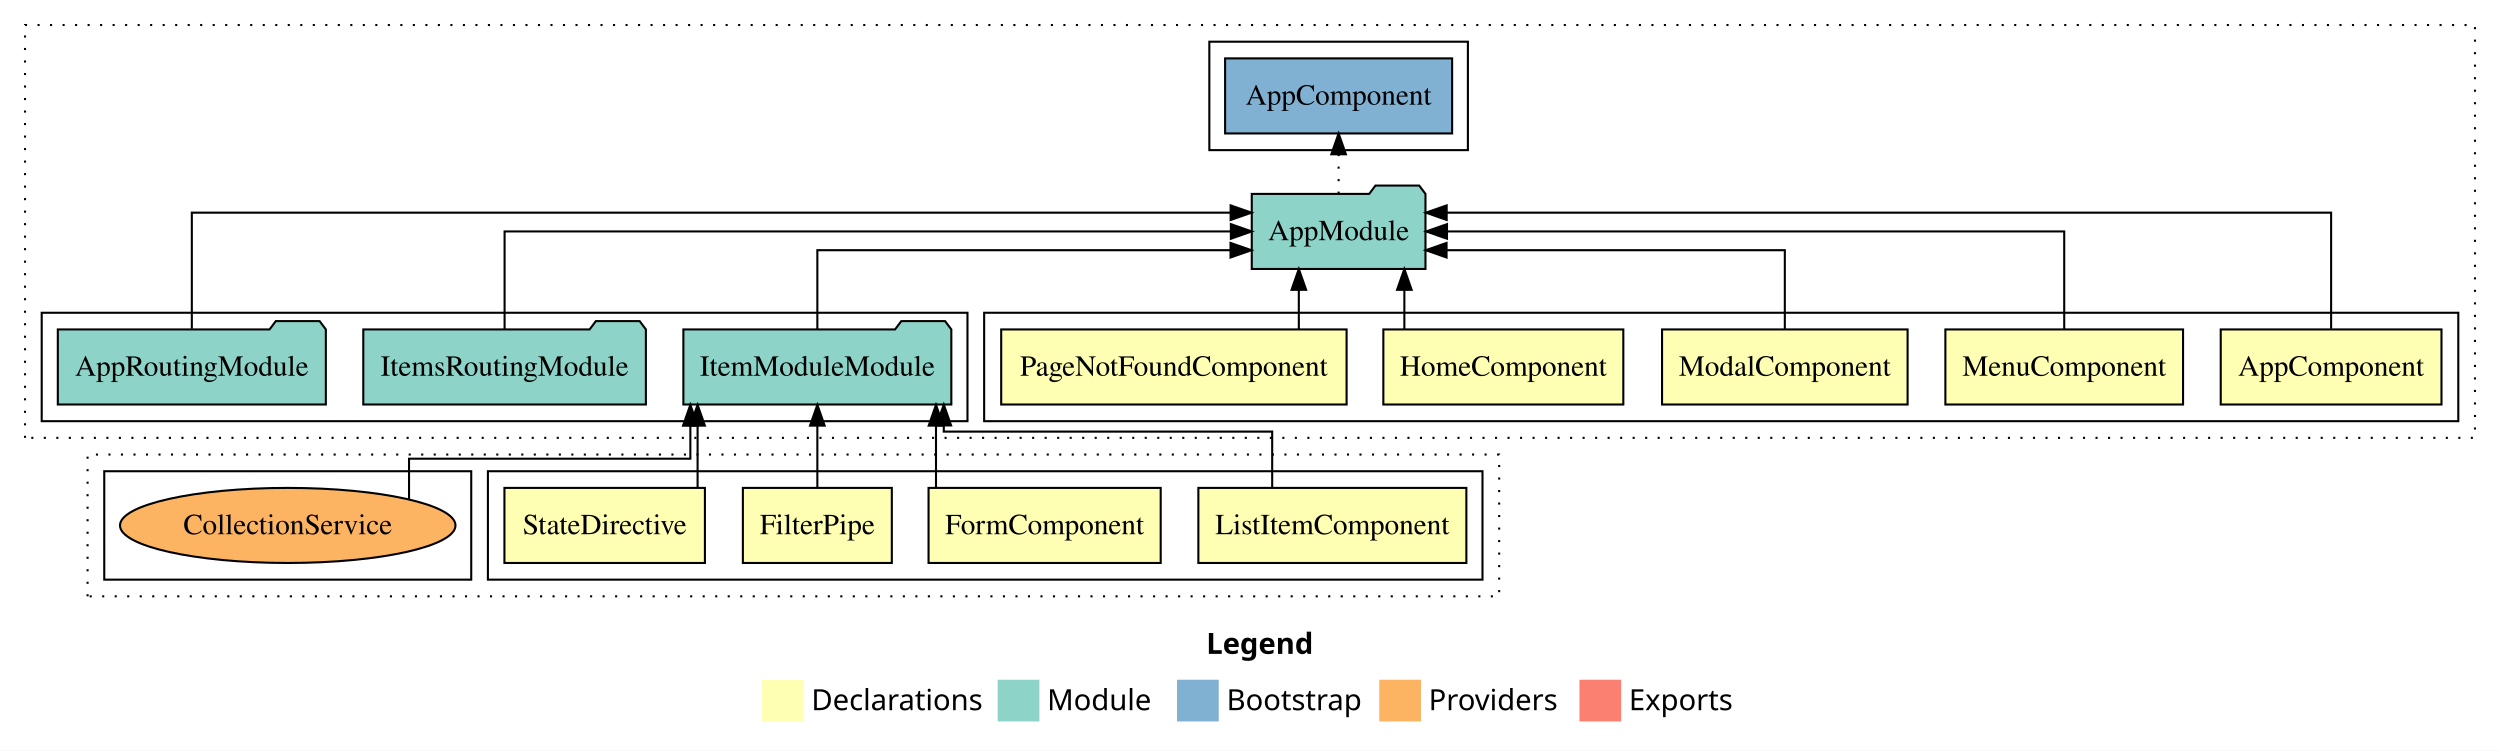
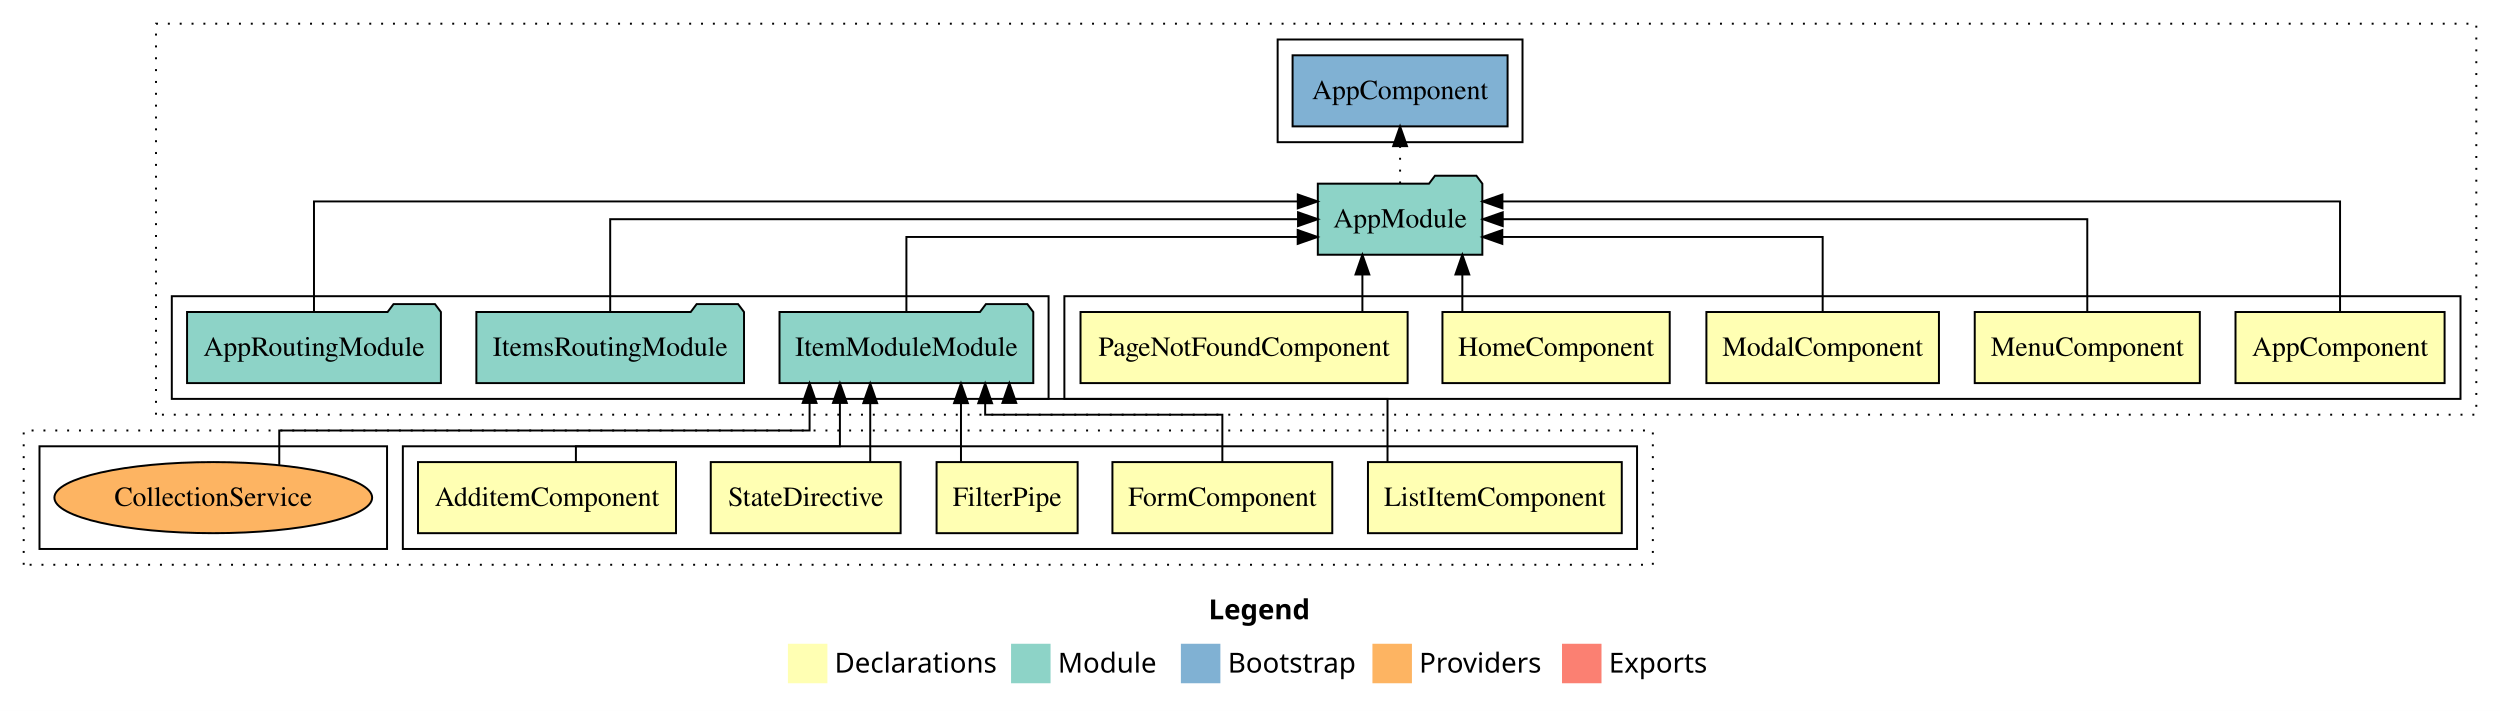
- <svg xmlns="http://www.w3.org/2000/svg" width="1199pt" height="360pt" viewBox="0.00 0.00 1199.00 360.00">
+ <svg xmlns="http://www.w3.org/2000/svg" width="1266pt" height="360pt" viewBox="0.00 0.00 1266.00 360.00">
  <g id="graph0" class="graph" transform="scale(1 1) rotate(0) translate(4 356)">
-     <polygon fill="#ffffff" stroke="transparent" points="-4,4 -4,-356 1195,-356 1195,4 -4,4" />
-     <text text-anchor="start" x="574.509" y="-42.4" font-family="sans-serif" font-weight="bold" font-size="14.00" fill="#000000">Legend</text>
-     <polygon fill="#ffffb3" stroke="transparent" points="361.5,-10 361.5,-30 381.5,-30 381.5,-10 361.5,-10" />
-     <text text-anchor="start" x="385.129" y="-15.4" font-family="sans-serif" font-size="14.00" fill="#000000">  Declarations</text>
-     <polygon fill="#8dd3c7" stroke="transparent" points="474.5,-10 474.5,-30 494.5,-30 494.5,-10 474.5,-10" />
-     <text text-anchor="start" x="498.225" y="-15.4" font-family="sans-serif" font-size="14.00" fill="#000000">  Module</text>
-     <polygon fill="#80b1d3" stroke="transparent" points="560.5,-10 560.5,-30 580.5,-30 580.5,-10 560.5,-10" />
-     <text text-anchor="start" x="584.281" y="-15.4" font-family="sans-serif" font-size="14.00" fill="#000000">  Bootstrap</text>
-     <polygon fill="#fdb462" stroke="transparent" points="657.5,-10 657.5,-30 677.5,-30 677.5,-10 657.5,-10" />
-     <text text-anchor="start" x="681.173" y="-15.4" font-family="sans-serif" font-size="14.00" fill="#000000">  Providers</text>
-     <polygon fill="#fb8072" stroke="transparent" points="753.5,-10 753.5,-30 773.5,-30 773.5,-10 753.5,-10" />
-     <text text-anchor="start" x="777.226" y="-15.4" font-family="sans-serif" font-size="14.00" fill="#000000">  Exports</text>
+     <polygon fill="#ffffff" stroke="transparent" points="-4,4 -4,-356 1262,-356 1262,4 -4,4" />
+     <text text-anchor="start" x="608.009" y="-42.4" font-family="sans-serif" font-weight="bold" font-size="14.00" fill="#000000">Legend</text>
+     <polygon fill="#ffffb3" stroke="transparent" points="395,-10 395,-30 415,-30 415,-10 395,-10" />
+     <text text-anchor="start" x="418.629" y="-15.4" font-family="sans-serif" font-size="14.00" fill="#000000">  Declarations</text>
+     <polygon fill="#8dd3c7" stroke="transparent" points="508,-10 508,-30 528,-30 528,-10 508,-10" />
+     <text text-anchor="start" x="531.725" y="-15.4" font-family="sans-serif" font-size="14.00" fill="#000000">  Module</text>
+     <polygon fill="#80b1d3" stroke="transparent" points="594,-10 594,-30 614,-30 614,-10 594,-10" />
+     <text text-anchor="start" x="617.781" y="-15.4" font-family="sans-serif" font-size="14.00" fill="#000000">  Bootstrap</text>
+     <polygon fill="#fdb462" stroke="transparent" points="691,-10 691,-30 711,-30 711,-10 691,-10" />
+     <text text-anchor="start" x="714.673" y="-15.4" font-family="sans-serif" font-size="14.00" fill="#000000">  Providers</text>
+     <polygon fill="#fb8072" stroke="transparent" points="787,-10 787,-30 807,-30 807,-10 787,-10" />
+     <text text-anchor="start" x="810.726" y="-15.4" font-family="sans-serif" font-size="14.00" fill="#000000">  Exports</text>
    <g id="clust1" class="cluster">
-       <polygon fill="none" stroke="#000000" stroke-dasharray="1,5" points="8,-146 8,-344 1183,-344 1183,-146 8,-146" />
+       <polygon fill="none" stroke="#000000" stroke-dasharray="1,5" points="75,-146 75,-344 1250,-344 1250,-146 75,-146" />
    </g>
    <g id="clust2" class="cluster">
-       <polygon fill="none" stroke="#000000" points="468,-154 468,-206 1175,-206 1175,-154 468,-154" />
+       <polygon fill="none" stroke="#000000" points="535,-154 535,-206 1242,-206 1242,-154 535,-154" />
    </g>
    <g id="clust8" class="cluster">
-       <polygon fill="none" stroke="#000000" points="16,-154 16,-206 460,-206 460,-154 16,-154" />
+       <polygon fill="none" stroke="#000000" points="83,-154 83,-206 527,-206 527,-154 83,-154" />
    </g>
    <g id="clust10" class="cluster">
-       <polygon fill="none" stroke="#000000" points="576,-284 576,-336 700,-336 700,-284 576,-284" />
+       <polygon fill="none" stroke="#000000" points="643,-284 643,-336 767,-336 767,-284 643,-284" />
    </g>
    <g id="clust18" class="cluster">
-       <polygon fill="none" stroke="#000000" stroke-dasharray="1,5" points="38,-70 38,-138 715,-138 715,-70 38,-70" />
+       <polygon fill="none" stroke="#000000" stroke-dasharray="1,5" points="8,-70 8,-138 833,-138 833,-70 8,-70" />
    </g>
    <g id="clust19" class="cluster">
-       <polygon fill="none" stroke="#000000" points="230,-78 230,-130 707,-130 707,-78 230,-78" />
+       <polygon fill="none" stroke="#000000" points="200,-78 200,-130 825,-130 825,-78 200,-78" />
    </g>
-     <g id="clust27" class="cluster">
-       <polygon fill="none" stroke="#000000" points="46,-78 46,-130 222,-130 222,-78 46,-78" />
+     <g id="clust28" class="cluster">
+       <polygon fill="none" stroke="#000000" points="16,-78 16,-130 192,-130 192,-78 16,-78" />
    </g>
    <g id="node1" class="node">
-       <polygon fill="#ffffb3" stroke="#000000" points="1166.94,-198 1061.06,-198 1061.06,-162 1166.94,-162 1166.94,-198" />
-       <text text-anchor="middle" x="1114" y="-175.8" font-family="Times,serif" font-size="14.00" fill="#000000">AppComponent</text>
+       <polygon fill="#ffffb3" stroke="#000000" points="1233.94,-198 1128.06,-198 1128.06,-162 1233.94,-162 1233.94,-198" />
+       <text text-anchor="middle" x="1181" y="-175.8" font-family="Times,serif" font-size="14.00" fill="#000000">AppComponent</text>
    </g>
    <g id="node6" class="node">
-       <polygon fill="#8dd3c7" stroke="#000000" points="679.657,-263 676.657,-267 655.657,-267 652.657,-263 596.343,-263 596.343,-227 679.657,-227 679.657,-263" />
-       <text text-anchor="middle" x="638" y="-240.8" font-family="Times,serif" font-size="14.00" fill="#000000">AppModule</text>
+       <polygon fill="#8dd3c7" stroke="#000000" points="746.657,-263 743.657,-267 722.657,-267 719.657,-263 663.343,-263 663.343,-227 746.657,-227 746.657,-263" />
+       <text text-anchor="middle" x="705" y="-240.8" font-family="Times,serif" font-size="14.00" fill="#000000">AppModule</text>
    </g>
    <g id="edge1" class="edge">
-       <path fill="none" stroke="#000000" d="M1114,-198.292C1114,-220.206 1114,-254 1114,-254 1114,-254 689.825,-254 689.825,-254" />
-       <polygon fill="#000000" stroke="#000000" points="689.825,-250.5 679.825,-254 689.825,-257.5 689.825,-250.5" />
+       <path fill="none" stroke="#000000" d="M1181,-198.292C1181,-220.206 1181,-254 1181,-254 1181,-254 756.825,-254 756.825,-254" />
+       <polygon fill="#000000" stroke="#000000" points="756.825,-250.5 746.825,-254 756.825,-257.5 756.825,-250.5" />
    </g>
    <g id="node2" class="node">
-       <polygon fill="#ffffb3" stroke="#000000" points="1042.992,-198 929.008,-198 929.008,-162 1042.992,-162 1042.992,-198" />
-       <text text-anchor="middle" x="986" y="-175.8" font-family="Times,serif" font-size="14.00" fill="#000000">MenuComponent</text>
+       <polygon fill="#ffffb3" stroke="#000000" points="1109.992,-198 996.008,-198 996.008,-162 1109.992,-162 1109.992,-198" />
+       <text text-anchor="middle" x="1053" y="-175.8" font-family="Times,serif" font-size="14.00" fill="#000000">MenuComponent</text>
    </g>
    <g id="edge2" class="edge">
-       <path fill="none" stroke="#000000" d="M986,-198.106C986,-217.339 986,-245 986,-245 986,-245 689.977,-245 689.977,-245" />
-       <polygon fill="#000000" stroke="#000000" points="689.977,-241.5 679.977,-245 689.977,-248.5 689.977,-241.5" />
+       <path fill="none" stroke="#000000" d="M1053,-198.106C1053,-217.339 1053,-245 1053,-245 1053,-245 756.977,-245 756.977,-245" />
+       <polygon fill="#000000" stroke="#000000" points="756.977,-241.5 746.977,-245 756.977,-248.5 756.977,-241.5" />
    </g>
    <g id="node3" class="node">
-       <polygon fill="#ffffb3" stroke="#000000" points="910.882,-198 793.118,-198 793.118,-162 910.882,-162 910.882,-198" />
-       <text text-anchor="middle" x="852" y="-175.8" font-family="Times,serif" font-size="14.00" fill="#000000">ModalComponent</text>
+       <polygon fill="#ffffb3" stroke="#000000" points="977.882,-198 860.118,-198 860.118,-162 977.882,-162 977.882,-198" />
+       <text text-anchor="middle" x="919" y="-175.8" font-family="Times,serif" font-size="14.00" fill="#000000">ModalComponent</text>
    </g>
    <g id="edge3" class="edge">
-       <path fill="none" stroke="#000000" d="M852,-198.027C852,-214.398 852,-236 852,-236 852,-236 689.769,-236 689.769,-236" />
-       <polygon fill="#000000" stroke="#000000" points="689.769,-232.5 679.769,-236 689.769,-239.5 689.769,-232.5" />
+       <path fill="none" stroke="#000000" d="M919,-198.027C919,-214.398 919,-236 919,-236 919,-236 756.769,-236 756.769,-236" />
+       <polygon fill="#000000" stroke="#000000" points="756.769,-232.5 746.769,-236 756.769,-239.5 756.769,-232.5" />
    </g>
    <g id="node4" class="node">
-       <polygon fill="#ffffb3" stroke="#000000" points="774.545,-198 659.455,-198 659.455,-162 774.545,-162 774.545,-198" />
-       <text text-anchor="middle" x="717" y="-175.8" font-family="Times,serif" font-size="14.00" fill="#000000">HomeComponent</text>
+       <polygon fill="#ffffb3" stroke="#000000" points="841.545,-198 726.455,-198 726.455,-162 841.545,-162 841.545,-198" />
+       <text text-anchor="middle" x="784" y="-175.8" font-family="Times,serif" font-size="14.00" fill="#000000">HomeComponent</text>
    </g>
    <g id="edge4" class="edge">
-       <path fill="none" stroke="#000000" d="M669.528,-198.106C669.528,-198.106 669.528,-216.991 669.528,-216.991" />
-       <polygon fill="#000000" stroke="#000000" points="666.028,-216.991 669.528,-226.991 673.028,-216.991 666.028,-216.991" />
+       <path fill="none" stroke="#000000" d="M736.528,-198.106C736.528,-198.106 736.528,-216.991 736.528,-216.991" />
+       <polygon fill="#000000" stroke="#000000" points="733.028,-216.991 736.528,-226.991 740.028,-216.991 733.028,-216.991" />
    </g>
    <g id="node5" class="node">
-       <polygon fill="#ffffb3" stroke="#000000" points="641.824,-198 476.176,-198 476.176,-162 641.824,-162 641.824,-198" />
-       <text text-anchor="middle" x="559" y="-175.8" font-family="Times,serif" font-size="14.00" fill="#000000">PageNotFoundComponent</text>
+       <polygon fill="#ffffb3" stroke="#000000" points="708.824,-198 543.176,-198 543.176,-162 708.824,-162 708.824,-198" />
+       <text text-anchor="middle" x="626" y="-175.8" font-family="Times,serif" font-size="14.00" fill="#000000">PageNotFoundComponent</text>
    </g>
    <g id="edge5" class="edge">
-       <path fill="none" stroke="#000000" d="M618.917,-198.106C618.917,-198.106 618.917,-216.991 618.917,-216.991" />
-       <polygon fill="#000000" stroke="#000000" points="615.417,-216.991 618.917,-226.991 622.417,-216.991 615.417,-216.991" />
+       <path fill="none" stroke="#000000" d="M685.917,-198.106C685.917,-198.106 685.917,-216.991 685.917,-216.991" />
+       <polygon fill="#000000" stroke="#000000" points="682.417,-216.991 685.917,-226.991 689.417,-216.991 682.417,-216.991" />
    </g>
    <g id="node10" class="node">
-       <polygon fill="#80b1d3" stroke="#000000" points="692.439,-328 583.561,-328 583.561,-292 692.439,-292 692.439,-328" />
-       <text text-anchor="middle" x="638" y="-305.8" font-family="Times,serif" font-size="14.00" fill="#000000">AppComponent </text>
+       <polygon fill="#80b1d3" stroke="#000000" points="759.439,-328 650.561,-328 650.561,-292 759.439,-292 759.439,-328" />
+       <text text-anchor="middle" x="705" y="-305.8" font-family="Times,serif" font-size="14.00" fill="#000000">AppComponent </text>
    </g>
    <g id="edge9" class="edge">
-       <path fill="none" stroke="#000000" stroke-dasharray="1,5" d="M638,-263.106C638,-263.106 638,-281.991 638,-281.991" />
-       <polygon fill="#000000" stroke="#000000" points="634.5,-281.991 638,-291.991 641.5,-281.991 634.5,-281.991" />
+       <path fill="none" stroke="#000000" stroke-dasharray="1,5" d="M705,-263.106C705,-263.106 705,-281.991 705,-281.991" />
+       <polygon fill="#000000" stroke="#000000" points="701.5,-281.991 705,-291.991 708.5,-281.991 701.5,-281.991" />
    </g>
    <g id="node7" class="node">
-       <polygon fill="#8dd3c7" stroke="#000000" points="452.256,-198 449.256,-202 428.256,-202 425.256,-198 323.744,-198 323.744,-162 452.256,-162 452.256,-198" />
-       <text text-anchor="middle" x="388" y="-175.8" font-family="Times,serif" font-size="14.00" fill="#000000">ItemModuleModule</text>
+       <polygon fill="#8dd3c7" stroke="#000000" points="519.256,-198 516.256,-202 495.256,-202 492.256,-198 390.744,-198 390.744,-162 519.256,-162 519.256,-198" />
+       <text text-anchor="middle" x="455" y="-175.8" font-family="Times,serif" font-size="14.00" fill="#000000">ItemModuleModule</text>
    </g>
    <g id="edge6" class="edge">
-       <path fill="none" stroke="#000000" d="M388,-198.027C388,-214.398 388,-236 388,-236 388,-236 586.156,-236 586.156,-236" />
-       <polygon fill="#000000" stroke="#000000" points="586.156,-239.5 596.156,-236 586.156,-232.5 586.156,-239.5" />
+       <path fill="none" stroke="#000000" d="M455,-198.027C455,-214.398 455,-236 455,-236 455,-236 653.156,-236 653.156,-236" />
+       <polygon fill="#000000" stroke="#000000" points="653.156,-239.5 663.156,-236 653.156,-232.5 653.156,-239.5" />
    </g>
    <g id="node8" class="node">
-       <polygon fill="#8dd3c7" stroke="#000000" points="305.769,-198 302.769,-202 281.769,-202 278.769,-198 170.231,-198 170.231,-162 305.769,-162 305.769,-198" />
-       <text text-anchor="middle" x="238" y="-175.8" font-family="Times,serif" font-size="14.00" fill="#000000">ItemsRoutingModule</text>
+       <polygon fill="#8dd3c7" stroke="#000000" points="372.769,-198 369.769,-202 348.769,-202 345.769,-198 237.231,-198 237.231,-162 372.769,-162 372.769,-198" />
+       <text text-anchor="middle" x="305" y="-175.8" font-family="Times,serif" font-size="14.00" fill="#000000">ItemsRoutingModule</text>
    </g>
    <g id="edge7" class="edge">
-       <path fill="none" stroke="#000000" d="M238,-198.106C238,-217.339 238,-245 238,-245 238,-245 586.325,-245 586.325,-245" />
-       <polygon fill="#000000" stroke="#000000" points="586.325,-248.5 596.325,-245 586.325,-241.5 586.325,-248.5" />
+       <path fill="none" stroke="#000000" d="M305,-198.106C305,-217.339 305,-245 305,-245 305,-245 653.325,-245 653.325,-245" />
+       <polygon fill="#000000" stroke="#000000" points="653.325,-248.5 663.325,-245 653.325,-241.5 653.325,-248.5" />
    </g>
    <g id="node9" class="node">
-       <polygon fill="#8dd3c7" stroke="#000000" points="152.274,-198 149.274,-202 128.274,-202 125.274,-198 23.726,-198 23.726,-162 152.274,-162 152.274,-198" />
-       <text text-anchor="middle" x="88" y="-175.8" font-family="Times,serif" font-size="14.00" fill="#000000">AppRoutingModule</text>
+       <polygon fill="#8dd3c7" stroke="#000000" points="219.274,-198 216.274,-202 195.274,-202 192.274,-198 90.726,-198 90.726,-162 219.274,-162 219.274,-198" />
+       <text text-anchor="middle" x="155" y="-175.8" font-family="Times,serif" font-size="14.00" fill="#000000">AppRoutingModule</text>
    </g>
    <g id="edge8" class="edge">
-       <path fill="none" stroke="#000000" d="M88,-198.292C88,-220.206 88,-254 88,-254 88,-254 586.209,-254 586.209,-254" />
-       <polygon fill="#000000" stroke="#000000" points="586.209,-257.5 596.209,-254 586.209,-250.5 586.209,-257.5" />
+       <path fill="none" stroke="#000000" d="M155,-198.292C155,-220.206 155,-254 155,-254 155,-254 653.209,-254 653.209,-254" />
+       <polygon fill="#000000" stroke="#000000" points="653.209,-257.5 663.209,-254 653.209,-250.5 653.209,-257.5" />
    </g>
    <g id="node11" class="node">
-       <polygon fill="#ffffb3" stroke="#000000" points="699.267,-122 570.733,-122 570.733,-86 699.267,-86 699.267,-122" />
-       <text text-anchor="middle" x="635" y="-99.8" font-family="Times,serif" font-size="14.00" fill="#000000">ListItemComponent</text>
+       <polygon fill="#ffffb3" stroke="#000000" points="817.267,-122 688.733,-122 688.733,-86 817.267,-86 817.267,-122" />
+       <text text-anchor="middle" x="753" y="-99.8" font-family="Times,serif" font-size="14.00" fill="#000000">ListItemComponent</text>
    </g>
    <g id="edge10" class="edge">
-       <path fill="none" stroke="#000000" d="M606.139,-122.044C606.139,-134.563 606.139,-149 606.139,-149 606.139,-149 448.641,-149 448.641,-149 448.641,-149 448.641,-151.967 448.641,-151.967" />
-       <polygon fill="#000000" stroke="#000000" points="445.141,-151.967 448.641,-161.967 452.141,-151.967 445.141,-151.967" />
+       <path fill="none" stroke="#000000" d="M698.639,-122.051C698.639,-136.373 698.639,-154 698.639,-154 698.639,-154 507.131,-154 507.131,-154 507.131,-154 507.131,-154.794 507.131,-154.794" />
+       <polygon fill="#000000" stroke="#000000" points="503.632,-151.942 507.131,-161.942 510.632,-151.942 503.632,-151.942" />
    </g>
    <g id="node12" class="node">
-       <polygon fill="#ffffb3" stroke="#000000" points="552.667,-122 441.333,-122 441.333,-86 552.667,-86 552.667,-122" />
-       <text text-anchor="middle" x="497" y="-99.8" font-family="Times,serif" font-size="14.00" fill="#000000">FormComponent</text>
+       <polygon fill="#ffffb3" stroke="#000000" points="670.667,-122 559.333,-122 559.333,-86 670.667,-86 670.667,-122" />
+       <text text-anchor="middle" x="615" y="-99.8" font-family="Times,serif" font-size="14.00" fill="#000000">FormComponent</text>
    </g>
    <g id="edge11" class="edge">
-       <path fill="none" stroke="#000000" d="M444.904,-122.011C444.904,-122.011 444.904,-151.855 444.904,-151.855" />
-       <polygon fill="#000000" stroke="#000000" points="441.404,-151.855 444.904,-161.855 448.404,-151.855 441.404,-151.855" />
+       <path fill="none" stroke="#000000" d="M615,-122.055C615,-133.439 615,-146 615,-146 615,-146 494.885,-146 494.885,-146 494.885,-146 494.885,-151.806 494.885,-151.806" />
+       <polygon fill="#000000" stroke="#000000" points="491.385,-151.805 494.885,-161.806 498.385,-151.806 491.385,-151.805" />
    </g>
    <g id="node13" class="node">
-       <polygon fill="#ffffb3" stroke="#000000" points="423.718,-122 352.282,-122 352.282,-86 423.718,-86 423.718,-122" />
-       <text text-anchor="middle" x="388" y="-99.8" font-family="Times,serif" font-size="14.00" fill="#000000">FilterPipe</text>
+       <polygon fill="#ffffb3" stroke="#000000" points="541.718,-122 470.282,-122 470.282,-86 541.718,-86 541.718,-122" />
+       <text text-anchor="middle" x="506" y="-99.8" font-family="Times,serif" font-size="14.00" fill="#000000">FilterPipe</text>
    </g>
    <g id="edge12" class="edge">
-       <path fill="none" stroke="#000000" d="M388,-122.011C388,-122.011 388,-151.855 388,-151.855" />
-       <polygon fill="#000000" stroke="#000000" points="384.5,-151.855 388,-161.855 391.5,-151.855 384.5,-151.855" />
+       <path fill="none" stroke="#000000" d="M482.638,-122.011C482.638,-122.011 482.638,-151.855 482.638,-151.855" />
+       <polygon fill="#000000" stroke="#000000" points="479.138,-151.855 482.638,-161.855 486.138,-151.855 479.138,-151.855" />
    </g>
    <g id="node14" class="node">
-       <polygon fill="#ffffb3" stroke="#000000" points="334.076,-122 237.924,-122 237.924,-86 334.076,-86 334.076,-122" />
-       <text text-anchor="middle" x="286" y="-99.8" font-family="Times,serif" font-size="14.00" fill="#000000">StateDirective</text>
+       <polygon fill="#ffffb3" stroke="#000000" points="452.076,-122 355.924,-122 355.924,-86 452.076,-86 452.076,-122" />
+       <text text-anchor="middle" x="404" y="-99.8" font-family="Times,serif" font-size="14.00" fill="#000000">StateDirective</text>
    </g>
    <g id="edge13" class="edge">
-       <path fill="none" stroke="#000000" d="M330.566,-122.011C330.566,-122.011 330.566,-151.855 330.566,-151.855" />
-       <polygon fill="#000000" stroke="#000000" points="327.066,-151.855 330.566,-161.855 334.066,-151.855 327.066,-151.855" />
+       <path fill="none" stroke="#000000" d="M436.684,-122.011C436.684,-122.011 436.684,-151.855 436.684,-151.855" />
+       <polygon fill="#000000" stroke="#000000" points="433.184,-151.855 436.684,-161.855 440.184,-151.855 433.184,-151.855" />
    </g>
    <g id="node15" class="node">
-       <ellipse fill="#fdb462" stroke="#000000" cx="134" cy="-104" rx="80.452" ry="18" />
-       <text text-anchor="middle" x="134" y="-99.8" font-family="Times,serif" font-size="14.00" fill="#000000">CollectionService</text>
+       <polygon fill="#ffffb3" stroke="#000000" points="338.326,-122 207.674,-122 207.674,-86 338.326,-86 338.326,-122" />
+       <text text-anchor="middle" x="273" y="-99.8" font-family="Times,serif" font-size="14.00" fill="#000000">AdditemComponent</text>
    </g>
    <g id="edge14" class="edge">
-       <path fill="none" stroke="#000000" d="M192.171,-116.647C192.171,-125.592 192.171,-136 192.171,-136 192.171,-136 327.094,-136 327.094,-136 327.094,-136 327.094,-151.85 327.094,-151.85" />
-       <polygon fill="#000000" stroke="#000000" points="323.594,-151.849 327.094,-161.85 330.594,-151.85 323.594,-151.849" />
+       <path fill="none" stroke="#000000" d="M287.639,-122.058C287.639,-126.495 287.639,-130 287.639,-130 287.639,-130 421.33,-130 421.33,-130 421.33,-130 421.33,-151.949 421.33,-151.949" />
+       <polygon fill="#000000" stroke="#000000" points="417.83,-151.949 421.33,-161.949 424.83,-151.949 417.83,-151.949" />
+     </g>
+     <g id="node16" class="node">
+       <ellipse fill="#fdb462" stroke="#000000" cx="104" cy="-104" rx="80.452" ry="18" />
+       <text text-anchor="middle" x="104" y="-99.8" font-family="Times,serif" font-size="14.00" fill="#000000">CollectionService</text>
+     </g>
+     <g id="edge15" class="edge">
+       <path fill="none" stroke="#000000" d="M137.419,-120.602C137.419,-129.232 137.419,-138 137.419,-138 137.419,-138 405.976,-138 405.976,-138 405.976,-138 405.976,-151.945 405.976,-151.945" />
+       <polygon fill="#000000" stroke="#000000" points="402.476,-151.944 405.976,-161.945 409.476,-151.945 402.476,-151.944" />
    </g>
  </g>
</svg>
